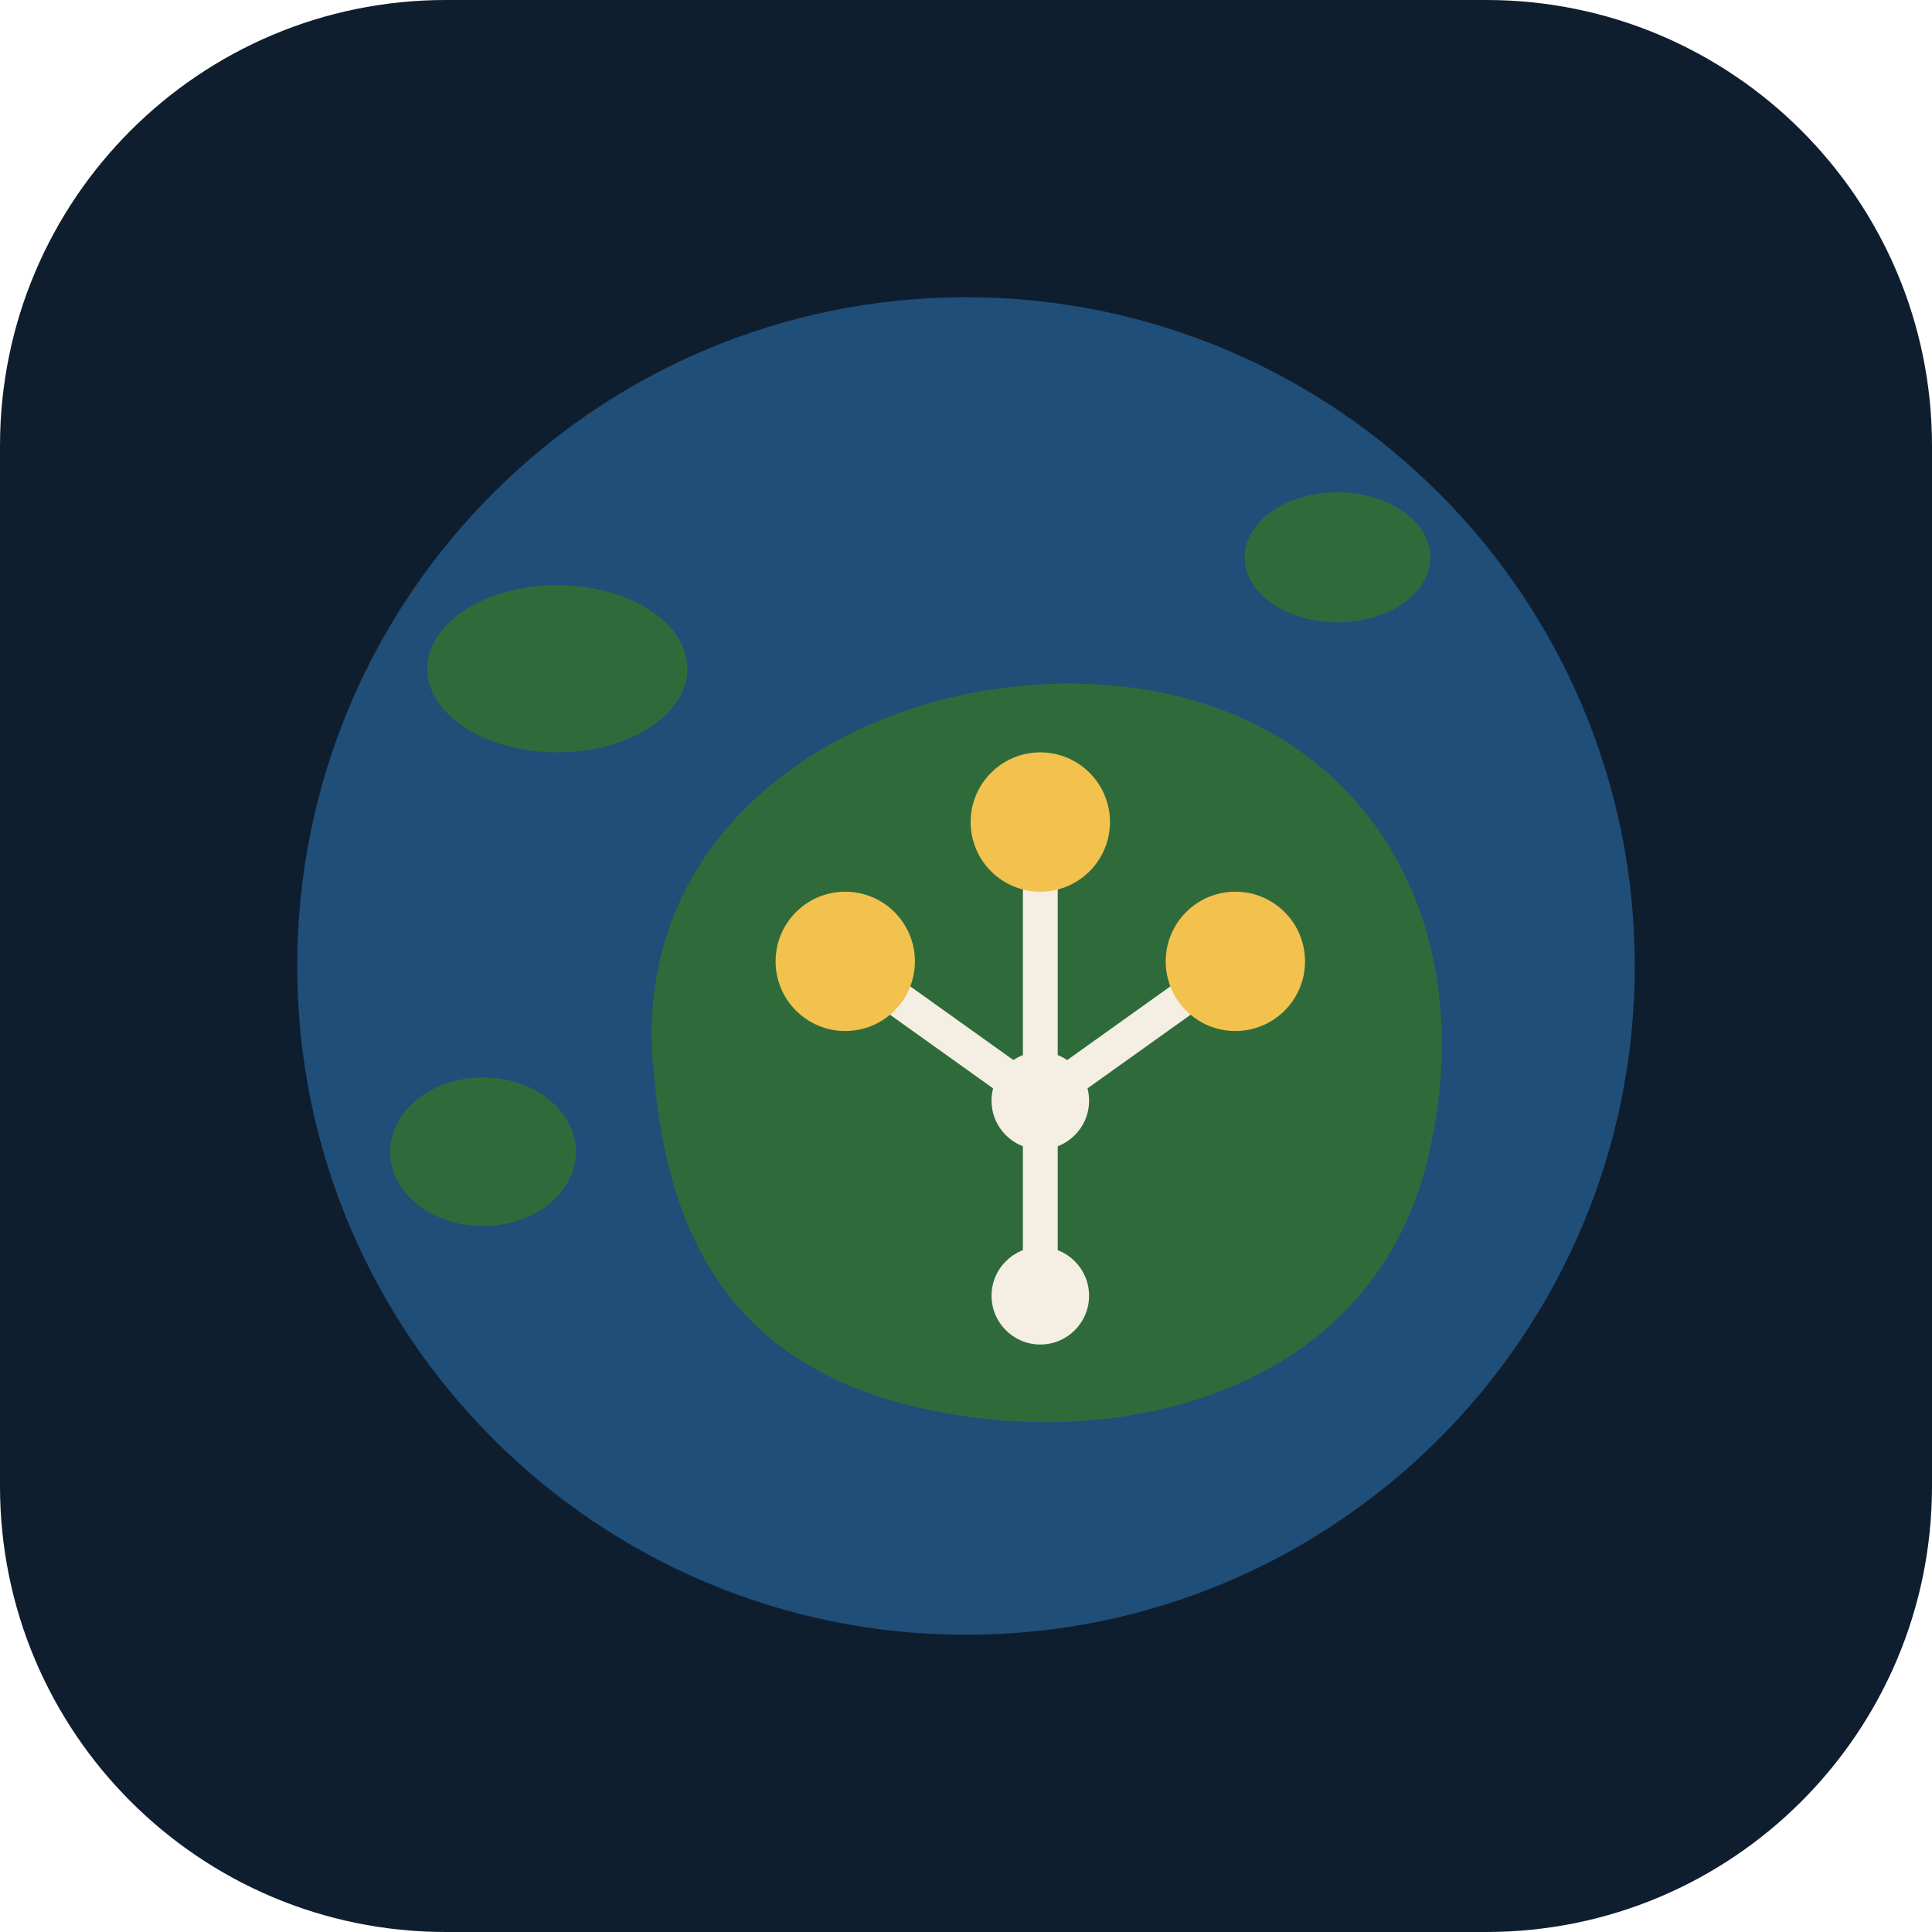
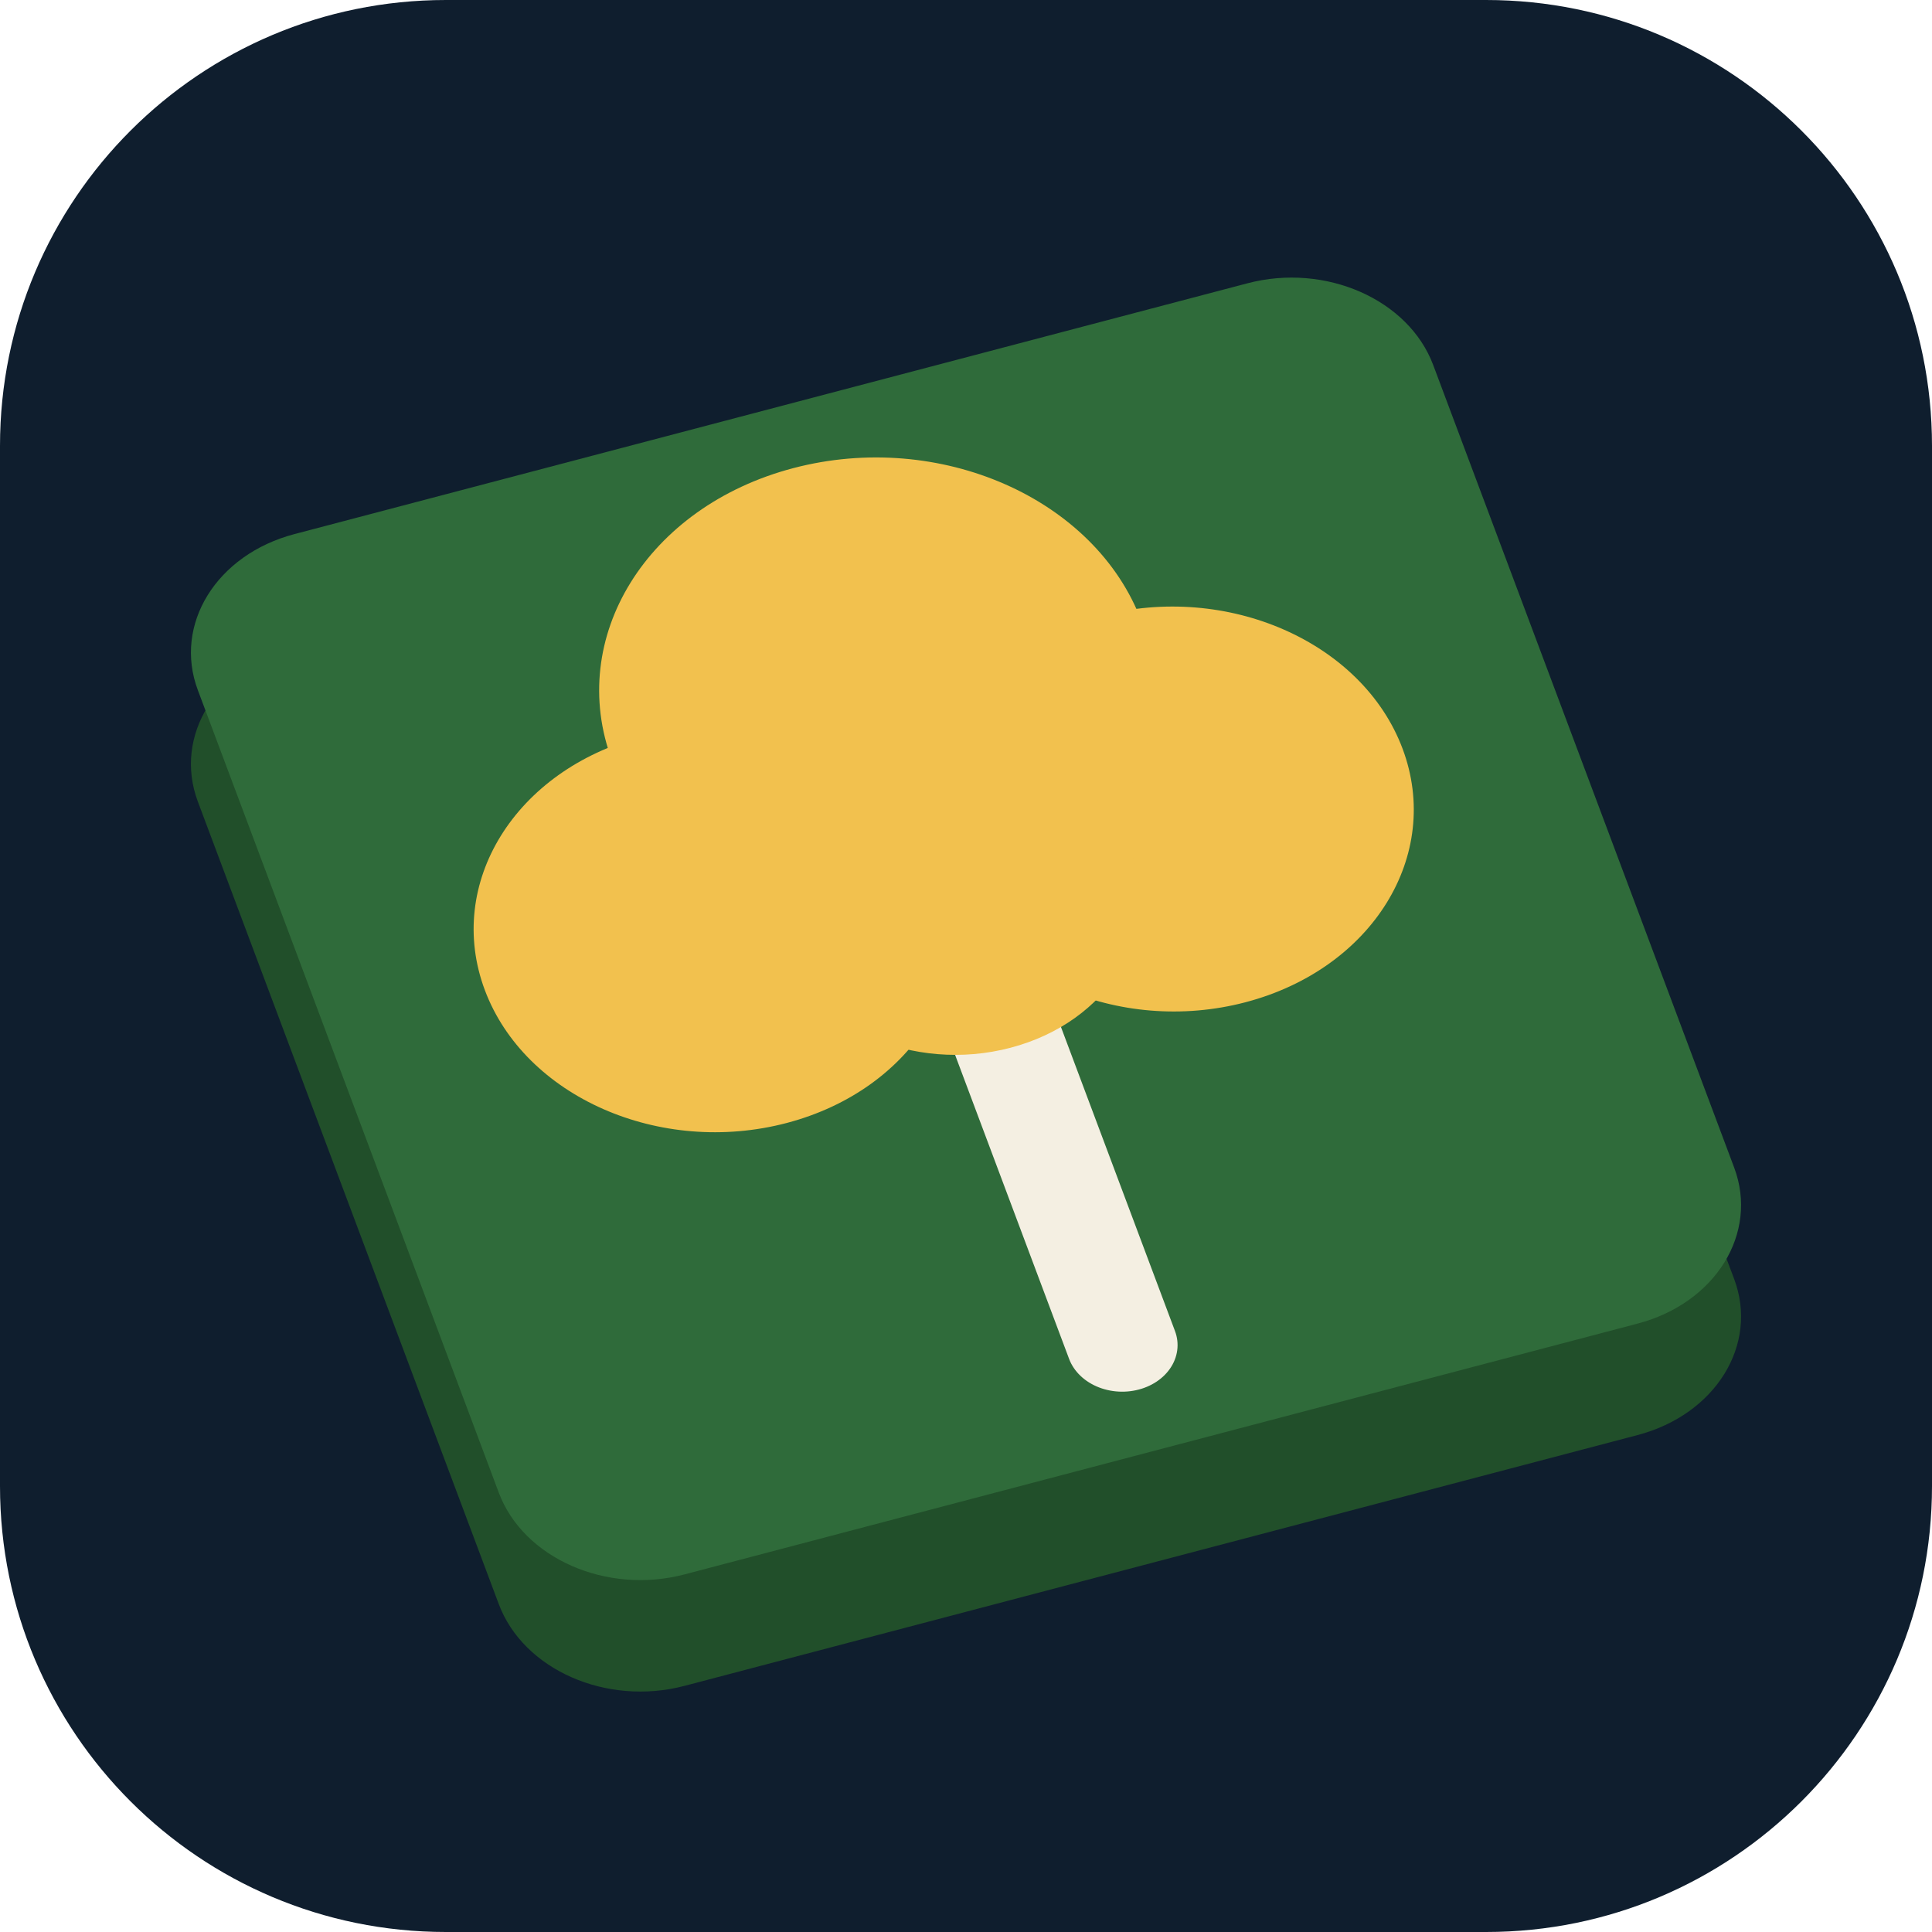
<svg xmlns="http://www.w3.org/2000/svg" viewBox="0 0 104 104">
  <rect width="104" height="104" rx="24" fill="#0F1E2E" />
-   <circle cx="52" cy="52" r="36" fill="#1F4E79" />
-   <ellipse cx="30" cy="36" rx="7" ry="4.5" fill="#2F6B3A" />
-   <ellipse cx="26" cy="62" rx="5" ry="4" fill="#2F6B3A" />
-   <ellipse cx="72" cy="30" rx="5" ry="3.5" fill="#2F6B3A" />
-   <path transform="translate(56 57) scale(0.8) translate(-52 -53)" d="M26 54 C24 36 42 26 58 28 C74 30 82 44 78 60 C74 76 56 80 42 76 C32 73 27 66 26 54 Z" fill="#2F6B3A" />
-   <path transform="translate(56 57) scale(0.75)" d="M0 17 L0 3" stroke="#F4EFE2" stroke-width="2.5" stroke-linecap="round" />
-   <path transform="translate(56 57) scale(0.75)" d="M0 3 L-14 -7" stroke="#F4EFE2" stroke-width="2.5" stroke-linecap="round" />
-   <path transform="translate(56 57) scale(0.75)" d="M0 3 L14 -7" stroke="#F4EFE2" stroke-width="2.5" stroke-linecap="round" />
-   <path transform="translate(56 57) scale(0.75)" d="M0 3 L0 -17" stroke="#F4EFE2" stroke-width="2.5" stroke-linecap="round" />
-   <circle cx="56" cy="69.75" r="2.625" fill="#F4EFE2" />
-   <circle cx="56" cy="59.25" r="2.625" fill="#F4EFE2" />
-   <circle cx="45.5" cy="51.75" r="3.75" fill="#F2C14E" />
-   <circle cx="66.5" cy="51.75" r="3.75" fill="#F2C14E" />
-   <circle cx="56" cy="44.25" r="3.75" fill="#F2C14E" />
+   <path transform="matrix(0.95 -0.25 0.3 0.8 -13 27.4)" d="M25 17 h54 a8 8 0 0 1 8 8 v54 a8 8 0 0 1 -8 8 h-54 a8 8 0 0 1 -8 -8 v-54 a8 8 0 0 1 8 -8 Z" fill="#214F2A" />
+   <path transform="matrix(0.95 -0.25 0.3 0.8 -13 21.4)" d="M25 17 h54 a8 8 0 0 1 8 8 v54 a8 8 0 0 1 -8 8 h-54 a8 8 0 0 1 -8 -8 v-54 a8 8 0 0 1 8 -8 Z" fill="#2F6B3A" />
+   <path transform="matrix(0.95 -0.25 0.3 0.8 -13 21.4)" d="M52 80 L52 54" stroke="#F4EFE2" stroke-width="6" stroke-linecap="round" />
+   <circle transform="matrix(0.95 -0.25 0.3 0.8 -13 21.4)" cx="39" cy="48" r="13" fill="#F2C14E" />
+   <circle transform="matrix(0.95 -0.25 0.3 0.8 -13 21.4)" cx="65" cy="48" r="13" fill="#F2C14E" />
+   <circle transform="matrix(0.95 -0.25 0.3 0.8 -13 21.4)" cx="52" cy="36" r="15" fill="#F2C14E" />
+   <circle transform="matrix(0.95 -0.25 0.3 0.8 -13 21.4)" cx="52" cy="50" r="10" fill="#F2C14E" />
</svg>
